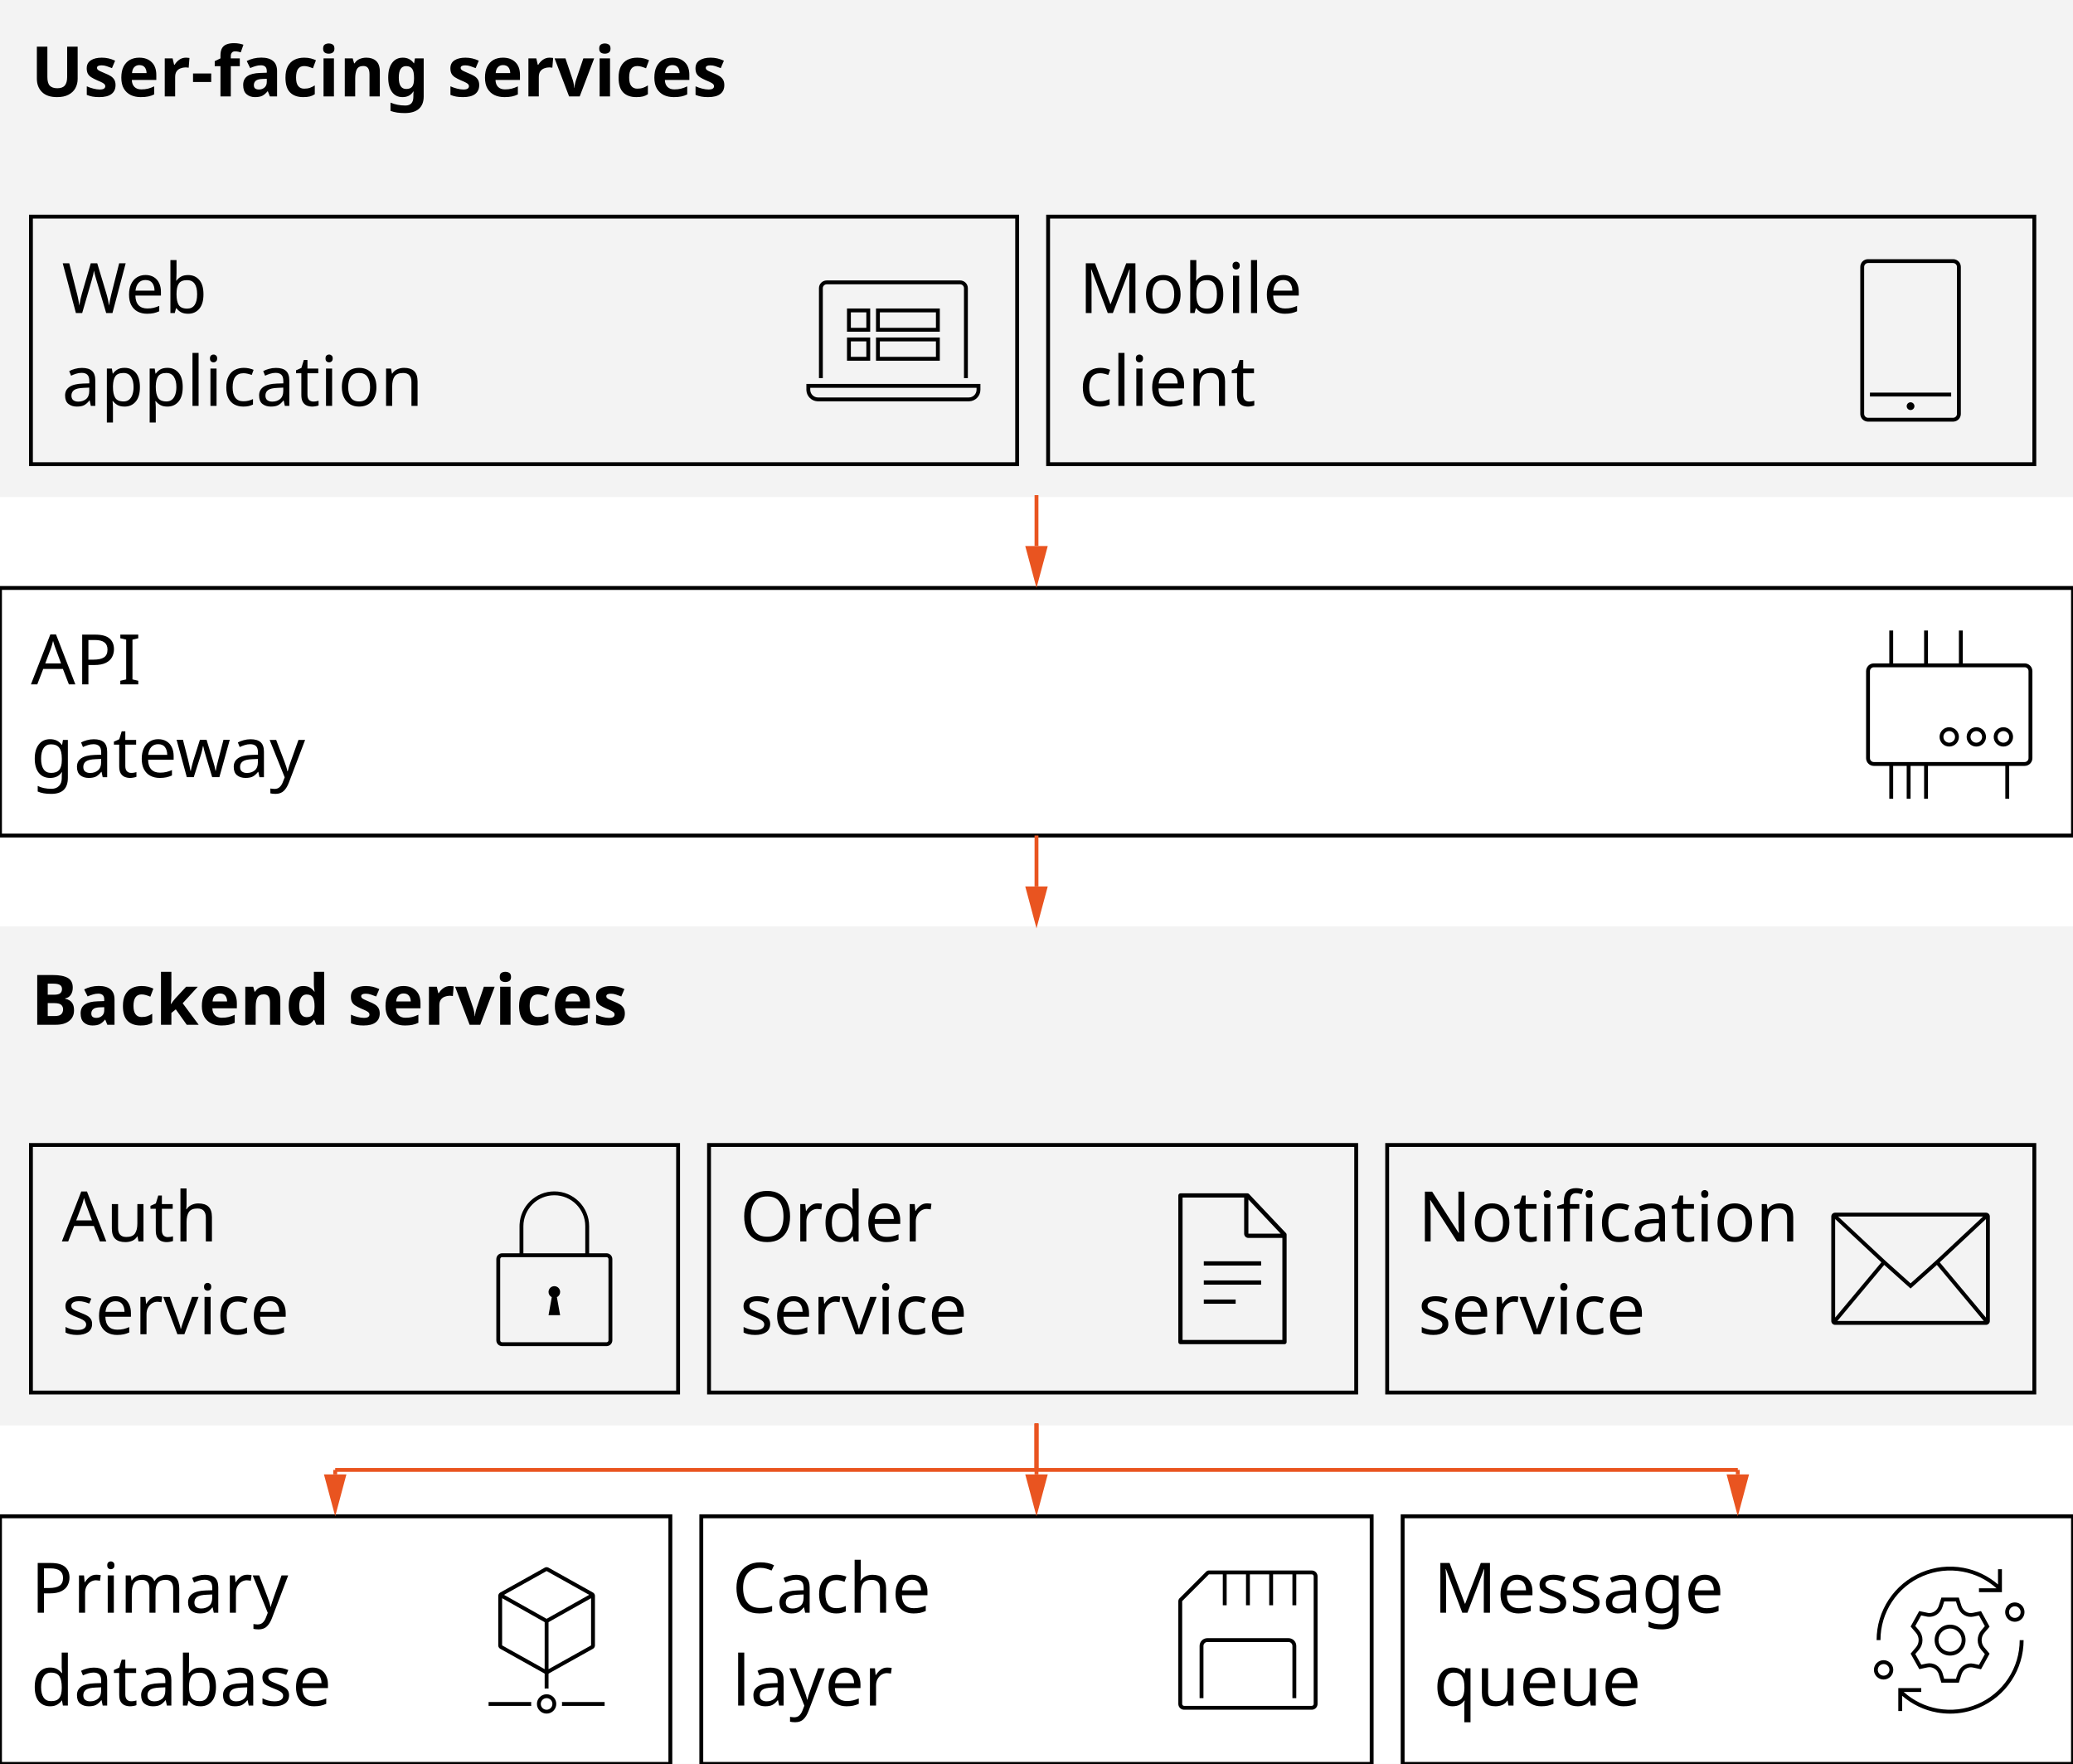
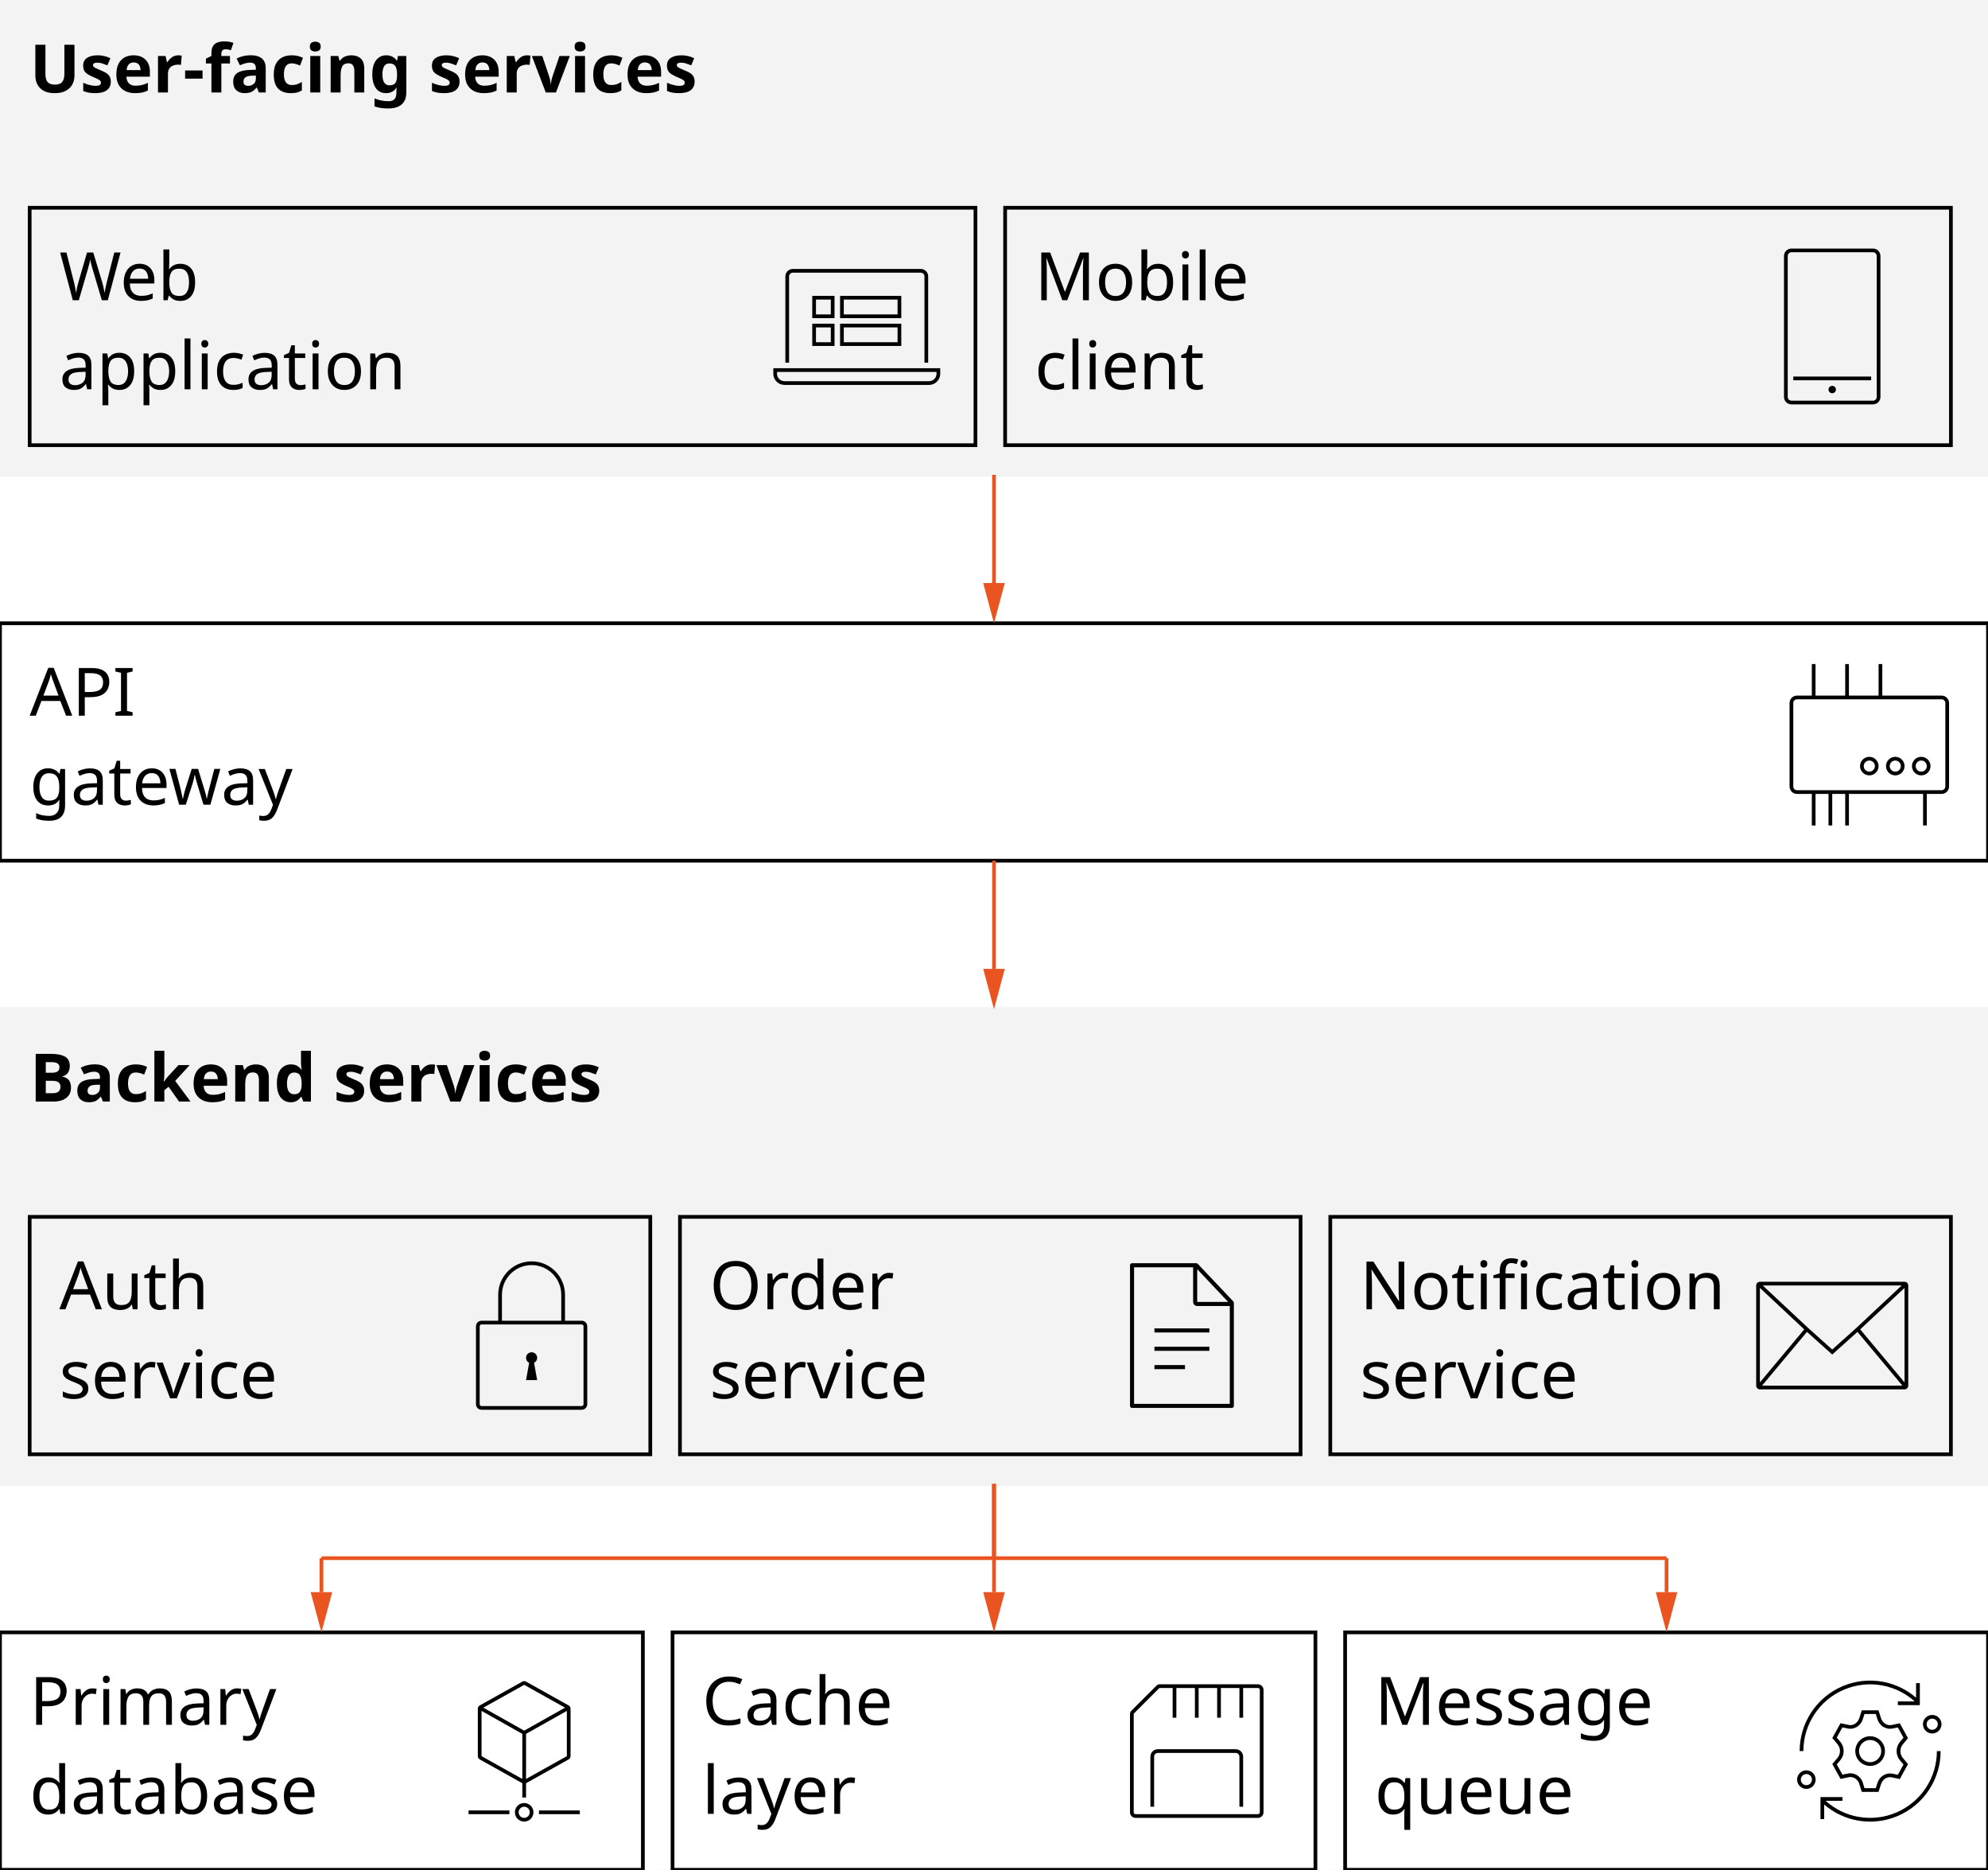
- <svg xmlns="http://www.w3.org/2000/svg" width="536" height="456" viewBox="0 0 536 456" xml:space="preserve">
-   <rect width="536" height="456" fill="#FFFFFF" />
+ <svg xmlns="http://www.w3.org/2000/svg" width="536" height="504" viewBox="0 0 536 504" xml:space="preserve">
+   <rect width="536" height="504" fill="#FFFFFF" />
  <g data-component-id="page">
-     <rect x="0" y="0" width="536" height="456" fill="transparent" stroke="none" stroke-width="0" stroke-miterlimit="10" />
+     <rect x="0" y="0" width="536" height="504" fill="transparent" stroke="none" stroke-width="0" stroke-miterlimit="10" />
    <g data-component-id="frontend">
      <rect x="0" y="0" width="536" height="128" fill="#F3F3F3" stroke="#F3F3F3" stroke-width="1" stroke-miterlimit="10" />
      <g data-component-id="frontend__heading">
        <rect x="8" y="8" width="518" height="48" fill="transparent" stroke="none" stroke-width="0" stroke-miterlimit="10" />
        <text font-family="Ubuntu Sans">
          <tspan x="8" y="24.92" font-size="18" font-weight="700" fill="#000000">User-facing services</tspan>
        </text>
      </g>
      <g data-component-id="frontend__body">
        <rect x="8" y="56" width="518" height="64" fill="transparent" stroke="none" stroke-width="0" stroke-miterlimit="10" />
        <g data-component-id="fe_web">
          <rect x="8" y="56" width="255" height="64" fill="transparent" stroke="#000000" stroke-width="1" stroke-miterlimit="10" />
          <text font-family="Ubuntu Sans">
            <tspan x="16" y="80.92" font-size="18" font-weight="400" fill="#000000">Web</tspan>
            <tspan x="16" y="104.92" font-size="18" font-weight="400" fill="#000000">application</tspan>
          </text>
          <g class="dg-icon" transform="translate(207 64)">
            <path fill-rule="evenodd" clip-rule="evenodd" d="M18 29.25H12V23.25H18V29.25ZM13 28.25H17V24.25H13V28.25Z" fill="#000000" />
            <path fill-rule="evenodd" clip-rule="evenodd" d="M36 21.75H19.5V15.75H36V21.75ZM20.5 20.75H35V16.75H20.5V20.75Z" fill="#000000" />
            <path fill-rule="evenodd" clip-rule="evenodd" d="M36 29.25H19.5V23.25H36V29.25ZM20.5 28.25H35V24.25H20.5V28.25Z" fill="#000000" />
            <path fill-rule="evenodd" clip-rule="evenodd" d="M18 21.75H12V15.75H18V21.75ZM13 20.75H17V16.75H13V20.75Z" fill="#000000" />
            <path fill-rule="evenodd" clip-rule="evenodd" d="M46.5 36.75C46.5 38.355 45.239 39.666 43.654 39.746L43.5 39.75H4.5L4.346 39.746C2.812 39.668 1.582 38.438 1.504 36.904L1.5 36.75V35.25H46.5V36.75ZM2.5 36.75C2.5 37.855 3.395 38.75 4.5 38.75H43.5C44.605 38.75 45.5 37.855 45.5 36.75V36.25H2.5V36.75Z" fill="#000000" />
            <path d="M41.25 8.5C42.355 8.5 43.25 9.395 43.25 10.5V33.75H42.25V10.5C42.25 9.948 41.802 9.5 41.25 9.5H6.75C6.198 9.5 5.75 9.948 5.75 10.5V33.75H4.75V10.5C4.75 9.395 5.645 8.5 6.75 8.5H41.25Z" fill="#000000" />
          </g>
        </g>
        <g data-component-id="fe_mobile">
          <rect x="271" y="56" width="255" height="64" fill="transparent" stroke="#000000" stroke-width="1" stroke-miterlimit="10" />
          <text font-family="Ubuntu Sans">
            <tspan x="279" y="80.92" font-size="18" font-weight="400" fill="#000000">Mobile</tspan>
            <tspan x="279" y="104.92" font-size="18" font-weight="400" fill="#000000">client</tspan>
          </text>
          <g class="dg-icon" transform="translate(470 64)">
            <path fill-rule="evenodd" clip-rule="evenodd" d="M35 3C36.105 3 37 3.895 37 5V43C37 44.036 36.213 44.887 35.204 44.989L35 45H13L12.796 44.989C11.854 44.894 11.106 44.146 11.011 43.204L11 43V5C11 3.895 11.895 3 13 3H35ZM13 4C12.448 4 12 4.448 12 5V43C12 43.552 12.448 44 13 44H35C35.552 44 36 43.552 36 43V5C36 4.448 35.552 4 35 4H13Z" fill="#000000" />
            <path d="M24 40C24.552 40 25 40.448 25 41C25 41.552 24.552 42 24 42C23.448 42 23 41.552 23 41C23 40.448 23.448 40 24 40Z" fill="#000000" />
            <path d="M34.5 38.5H13.5V37.5H34.5V38.5Z" fill="#000000" />
          </g>
        </g>
      </g>
    </g>
    <g data-component-id="gateway">
-       <rect x="0" y="152" width="536" height="64" fill="transparent" stroke="#000000" stroke-width="1" stroke-miterlimit="10" />
+       <rect x="0" y="168" width="536" height="64" fill="transparent" stroke="#000000" stroke-width="1" stroke-miterlimit="10" />
      <text font-family="Ubuntu Sans">
-         <tspan x="8" y="176.92" font-size="18" font-weight="400" fill="#000000">API</tspan>
-         <tspan x="8" y="200.92" font-size="18" font-weight="400" fill="#000000">gateway</tspan>
+         <tspan x="8" y="192.92" font-size="18" font-weight="400" fill="#000000">API</tspan>
+         <tspan x="8" y="216.92" font-size="18" font-weight="400" fill="#000000">gateway</tspan>
      </text>
-       <g class="dg-icon" transform="translate(480 160)">
+       <g class="dg-icon" transform="translate(480 176)">
        <path fill-rule="evenodd" clip-rule="evenodd" d="M38 28C39.381 28 40.5 29.119 40.5 30.5C40.5 31.881 39.381 33 38 33C36.619 33 35.5 31.881 35.5 30.5C35.5 29.119 36.619 28 38 28ZM38 29C37.172 29 36.5 29.672 36.5 30.5C36.5 31.328 37.172 32 38 32C38.828 32 39.5 31.328 39.5 30.5C39.5 29.672 38.828 29 38 29Z" fill="#000000" />
        <path fill-rule="evenodd" clip-rule="evenodd" d="M24 28C25.381 28 26.5 29.119 26.5 30.5C26.5 31.881 25.381 33 24 33C22.619 33 21.5 31.881 21.5 30.5C21.5 29.119 22.619 28 24 28ZM24 29C23.172 29 22.5 29.672 22.5 30.5C22.5 31.328 23.172 32 24 32C24.828 32 25.5 31.328 25.5 30.5C25.5 29.672 24.828 29 24 29Z" fill="#000000" />
        <path fill-rule="evenodd" clip-rule="evenodd" d="M31 28C32.381 28 33.5 29.119 33.5 30.5C33.5 31.881 32.381 33 31 33C29.619 33 28.5 31.881 28.5 30.5C28.5 29.119 29.619 28 31 28ZM31 29C30.172 29 29.5 29.672 29.5 30.5C29.5 31.328 30.172 32 31 32C31.828 32 32.5 31.328 32.5 30.5C32.5 29.672 31.828 29 31 29Z" fill="#000000" />
        <path fill-rule="evenodd" clip-rule="evenodd" d="M9.5 11.5H17.5V3H18.5V11.5H26.5V3H27.5V11.5H43.5C44.605 11.5 45.5 12.395 45.5 13.5V36C45.5 37.105 44.605 38 43.5 38H39.5V46.5H38.5V38H18.5V46.5H17.5V38H14V46.5H13V38H9.5V46.5H8.5V38H4.5C3.395 38 2.5 37.105 2.5 36V13.5C2.5 12.395 3.395 11.5 4.5 11.5H8.5V3H9.5V11.5ZM4.5 12.5C3.948 12.5 3.5 12.948 3.5 13.5V36C3.5 36.552 3.948 37 4.5 37H43.5C44.052 37 44.5 36.552 44.5 36V13.5C44.5 12.948 44.052 12.5 43.5 12.5H4.5Z" fill="#000000" />
      </g>
    </g>
    <g data-component-id="services">
-       <rect x="0" y="240" width="536" height="128" fill="#F3F3F3" stroke="#F3F3F3" stroke-width="1" stroke-miterlimit="10" />
+       <rect x="0" y="272" width="536" height="128" fill="#F3F3F3" stroke="#F3F3F3" stroke-width="1" stroke-miterlimit="10" />
      <g data-component-id="services__heading">
-         <rect x="8" y="248" width="518" height="48" fill="transparent" stroke="none" stroke-width="0" stroke-miterlimit="10" />
+         <rect x="8" y="280" width="518" height="48" fill="transparent" stroke="none" stroke-width="0" stroke-miterlimit="10" />
        <text font-family="Ubuntu Sans">
-           <tspan x="8" y="264.92" font-size="18" font-weight="700" fill="#000000">Backend services</tspan>
+           <tspan x="8" y="296.92" font-size="18" font-weight="700" fill="#000000">Backend services</tspan>
        </text>
      </g>
      <g data-component-id="services__body">
-         <rect x="8" y="296" width="518" height="64" fill="transparent" stroke="none" stroke-width="0" stroke-miterlimit="10" />
+         <rect x="8" y="328" width="518" height="64" fill="transparent" stroke="none" stroke-width="0" stroke-miterlimit="10" />
        <g data-component-id="svc_auth">
-           <rect x="8" y="296" width="167.33" height="64" fill="transparent" stroke="#000000" stroke-width="1" stroke-miterlimit="10" />
+           <rect x="8" y="328" width="167.33" height="64" fill="transparent" stroke="#000000" stroke-width="1" stroke-miterlimit="10" />
          <text font-family="Ubuntu Sans">
-             <tspan x="16" y="320.92" font-size="18" font-weight="400" fill="#000000">Auth</tspan>
-             <tspan x="16" y="344.92" font-size="18" font-weight="400" fill="#000000">service</tspan>
+             <tspan x="16" y="352.92" font-size="18" font-weight="400" fill="#000000">Auth</tspan>
+             <tspan x="16" y="376.92" font-size="18" font-weight="400" fill="#000000">service</tspan>
          </text>
-           <g class="dg-icon" transform="translate(119.33 304)">
+           <g class="dg-icon" transform="translate(119.33 336)">
            <path d="M24 28.5C24.828 28.5 25.5 29.172 25.5 30C25.5 30.591 25.157 31.099 24.661 31.344L25.5 36H22.5L23.338 31.344C22.842 31.099 22.5 30.59 22.5 30C22.5 29.172 23.172 28.5 24 28.5Z" fill="#000000" />
            <path fill-rule="evenodd" clip-rule="evenodd" d="M24 4C28.971 4 33 8.029 33 13V20H37.5L37.653 20.008C38.41 20.085 39 20.723 39 21.5V42.5C39 43.277 38.41 43.915 37.653 43.992L37.5 44H10.5C9.672 44 9 43.328 9 42.5V21.5C9 20.672 9.672 20 10.5 20H15V13L15.012 12.537C15.253 7.782 19.185 4 24 4ZM10.5 21C10.224 21 10 21.224 10 21.5V42.5C10 42.776 10.224 43 10.5 43H37.5C37.776 43 38 42.776 38 42.5V21.5C38 21.224 37.776 21 37.5 21H10.5ZM24 5C19.582 5 16 8.582 16 13V20H32V13C32 8.582 28.418 5 24 5Z" fill="#000000" />
          </g>
        </g>
        <g data-component-id="svc_order">
-           <rect x="183.33" y="296" width="167.33" height="64" fill="transparent" stroke="#000000" stroke-width="1" stroke-miterlimit="10" />
+           <rect x="183.33" y="328" width="167.33" height="64" fill="transparent" stroke="#000000" stroke-width="1" stroke-miterlimit="10" />
          <text font-family="Ubuntu Sans">
-             <tspan x="191.33" y="320.92" font-size="18" font-weight="400" fill="#000000">Order</tspan>
-             <tspan x="191.33" y="344.92" font-size="18" font-weight="400" fill="#000000">service</tspan>
+             <tspan x="191.33" y="352.92" font-size="18" font-weight="400" fill="#000000">Order</tspan>
+             <tspan x="191.33" y="376.92" font-size="18" font-weight="400" fill="#000000">service</tspan>
          </text>
-           <g class="dg-icon" transform="translate(294.67 304)">
+           <g class="dg-icon" transform="translate(294.67 336)">
            <path d="M24.823 33.049H16.588V31.951H24.823V33.049Z" fill="#000000" />
            <path d="M31.411 28.107H16.588V27.01H31.411V28.107Z" fill="#000000" />
            <path d="M31.411 23.166H16.588V22.068H31.411V23.166Z" fill="#000000" />
            <path fill-rule="evenodd" clip-rule="evenodd" d="M27.881 4.5C28.032 4.5 28.177 4.562 28.28 4.672L37.85 14.795C37.946 14.897 38 15.032 38 15.172V42.951L37.989 43.062C37.945 43.276 37.776 43.445 37.562 43.489L37.451 43.5H10.549C10.284 43.5 10.062 43.312 10.011 43.062L10 42.951V5.049C10 4.746 10.246 4.5 10.549 4.5H27.881ZM11.098 42.402H36.902V16.029H28.117C27.511 16.029 27.02 15.537 27.02 14.931V5.598H11.098V42.402ZM28.117 14.931H36.467L28.117 6.098V14.931Z" fill="#000000" />
          </g>
        </g>
        <g data-component-id="svc_notify">
-           <rect x="358.67" y="296" width="167.33" height="64" fill="transparent" stroke="#000000" stroke-width="1" stroke-miterlimit="10" />
+           <rect x="358.67" y="328" width="167.33" height="64" fill="transparent" stroke="#000000" stroke-width="1" stroke-miterlimit="10" />
          <text font-family="Ubuntu Sans">
-             <tspan x="366.67" y="320.92" font-size="18" font-weight="400" fill="#000000">Notification</tspan>
-             <tspan x="366.67" y="344.92" font-size="18" font-weight="400" fill="#000000">service</tspan>
+             <tspan x="366.67" y="352.92" font-size="18" font-weight="400" fill="#000000">Notification</tspan>
+             <tspan x="366.67" y="376.92" font-size="18" font-weight="400" fill="#000000">service</tspan>
          </text>
-           <g class="dg-icon" transform="translate(470 304)">
+           <g class="dg-icon" transform="translate(470 336)">
            <path fill-rule="evenodd" clip-rule="evenodd" d="M44.5 37.5C44.5 38.052 44.052 38.5 43.5 38.5H4.5C3.948 38.5 3.5 38.052 3.5 37.5V10.5C3.5 9.948 3.948 9.5 4.5 9.5H43.5C44.052 9.5 44.5 9.948 44.5 10.5V37.5ZM24.334 28.811L24 29.11L17.194 23.01L5.071 37.5H42.929L30.805 23.01L24.334 28.811ZM4.5 36.622L16.455 22.334L4.5 11.152V36.622ZM31.544 22.334L43.5 36.622V11.152L31.544 22.334ZM17.476 21.92L24 27.767L30.523 21.92L42.733 10.5H5.267L17.476 21.92Z" fill="#000000" />
          </g>
        </g>
      </g>
    </g>
    <g data-component-id="row3">
-       <rect x="0" y="392" width="536" height="64" fill="transparent" stroke="none" stroke-width="0" stroke-miterlimit="10" />
+       <rect x="0" y="440" width="536" height="64" fill="transparent" stroke="none" stroke-width="0" stroke-miterlimit="10" />
      <g data-component-id="database">
-         <rect x="0" y="392" width="173.33" height="64" fill="transparent" stroke="#000000" stroke-width="1" stroke-miterlimit="10" />
+         <rect x="0" y="440" width="173.33" height="64" fill="transparent" stroke="#000000" stroke-width="1" stroke-miterlimit="10" />
        <text font-family="Ubuntu Sans">
-           <tspan x="8" y="416.92" font-size="18" font-weight="400" fill="#000000">Primary</tspan>
-           <tspan x="8" y="440.92" font-size="18" font-weight="400" fill="#000000">database</tspan>
+           <tspan x="8" y="464.92" font-size="18" font-weight="400" fill="#000000">Primary</tspan>
+           <tspan x="8" y="488.92" font-size="18" font-weight="400" fill="#000000">database</tspan>
        </text>
-         <g class="dg-icon" transform="translate(117.33 400)">
+         <g class="dg-icon" transform="translate(117.33 448)">
          <path fill-rule="evenodd" clip-rule="evenodd" d="M35.988 11.699C36.304 11.876 36.5 12.21 36.5 12.572V25.369C36.5 25.732 36.304 26.066 35.988 26.242L24 32.941L12.012 26.242C11.696 26.066 11.5 25.732 11.5 25.369V12.572C11.5 12.21 11.696 11.876 12.012 11.699L23.512 5.273C23.815 5.103 24.185 5.103 24.488 5.273L35.988 11.699ZM12.5 25.368L23.5 31.515V19.361L12.5 13.166V25.368ZM24.5 19.361V31.515L35.5 25.368V13.167L24.5 19.361ZM12.992 12.297L24 18.494L35.007 12.297L24 6.146L12.992 12.297Z" fill="#000000" />
          <path d="M20.032 40C20.012 40.164 20 40.331 20 40.5C20 40.669 20.012 40.836 20.032 41H9V40H20.032Z" fill="#000000" />
          <path d="M39 40V41H27.968C27.988 40.836 28 40.669 28 40.5C28 40.331 27.988 40.164 27.968 40H39Z" fill="#000000" />
          <path d="M24.5 36.531C24.336 36.511 24.169 36.5 24 36.5C23.831 36.5 23.664 36.511 23.5 36.531V32H24.5V36.531Z" fill="#000000" />
          <path fill-rule="evenodd" clip-rule="evenodd" d="M24 38C25.381 38 26.5 39.119 26.5 40.5C26.5 41.881 25.381 43 24 43C22.619 43 21.5 41.881 21.5 40.5C21.5 39.119 22.619 38 24 38ZM24 39C23.172 39 22.5 39.672 22.5 40.5C22.5 41.328 23.172 42 24 42C24.828 42 25.5 41.328 25.5 40.5C25.5 39.672 24.828 39 24 39Z" fill="#000000" />
        </g>
      </g>
      <g data-component-id="cache">
-         <rect x="181.33" y="392" width="173.33" height="64" fill="transparent" stroke="#000000" stroke-width="1" stroke-miterlimit="10" />
+         <rect x="181.33" y="440" width="173.33" height="64" fill="transparent" stroke="#000000" stroke-width="1" stroke-miterlimit="10" />
        <text font-family="Ubuntu Sans">
-           <tspan x="189.33" y="416.92" font-size="18" font-weight="400" fill="#000000">Cache</tspan>
-           <tspan x="189.33" y="440.92" font-size="18" font-weight="400" fill="#000000">layer</tspan>
+           <tspan x="189.33" y="464.92" font-size="18" font-weight="400" fill="#000000">Cache</tspan>
+           <tspan x="189.33" y="488.92" font-size="18" font-weight="400" fill="#000000">layer</tspan>
        </text>
-         <g class="dg-icon" transform="translate(298.67 400)">
+         <g class="dg-icon" transform="translate(298.67 448)">
          <path d="M34.5 23.5C35.605 23.5 36.5 24.395 36.5 25.5V39H35.5V25.5C35.5 24.948 35.052 24.5 34.5 24.5H13.5C12.948 24.5 12.5 24.948 12.5 25.5V39H11.5V25.5C11.5 24.395 12.395 23.5 13.5 23.5H34.5Z" fill="#000000" />
          <path fill-rule="evenodd" clip-rule="evenodd" d="M40.5 6C41.328 6 42 6.672 42 7.5V40.5C42 41.328 41.328 42 40.5 42H7.5C6.672 42 6 41.328 6 40.5V13.914C6 13.682 6.081 13.458 6.227 13.28L6.293 13.207L13.207 6.293C13.395 6.105 13.649 6 13.914 6H40.5ZM7 13.914V40.5C7 40.776 7.224 41 7.5 41H40.5C40.776 41 41 40.776 41 40.5V7.5C41 7.224 40.776 7 40.5 7H36.5V15H35.5V7H30.5V15H29.5V7H24.5V15H23.5V7H18.5V15H17.5V7H13.914L7 13.914Z" fill="#000000" />
        </g>
      </g>
      <g data-component-id="queue">
-         <rect x="362.67" y="392" width="173.33" height="64" fill="transparent" stroke="#000000" stroke-width="1" stroke-miterlimit="10" />
+         <rect x="362.67" y="440" width="173.33" height="64" fill="transparent" stroke="#000000" stroke-width="1" stroke-miterlimit="10" />
        <text font-family="Ubuntu Sans">
-           <tspan x="370.67" y="416.92" font-size="18" font-weight="400" fill="#000000">Message</tspan>
-           <tspan x="370.67" y="440.92" font-size="18" font-weight="400" fill="#000000">queue</tspan>
+           <tspan x="370.67" y="464.92" font-size="18" font-weight="400" fill="#000000">Message</tspan>
+           <tspan x="370.67" y="488.92" font-size="18" font-weight="400" fill="#000000">queue</tspan>
        </text>
-         <g class="dg-icon" transform="translate(480 400)">
+         <g class="dg-icon" transform="translate(480 448)">
          <path d="M42.22 24C42.22 27.54 41.19 30.96 39.25 33.91C37.3 36.86 34.56 39.15 31.31 40.55C28.06 41.94 24.51 42.34 21.03 41.72C17.73 41.13 14.7 39.63 12.22 37.4H16.76V36.4H10.83V42.33H11.83V38.4C14.4 40.62 17.49 42.11 20.85 42.71C21.97 42.91 23.11 43.01 24.24 43.01C26.79 43.01 29.33 42.49 31.71 41.47C35.14 40 38.04 37.58 40.09 34.47C42.14 31.36 43.23 27.74 43.23 24.01H42.23L42.22 24Z" fill="#000000" />
          <path d="M36.61 5.68V9.61C34.05 7.41 30.97 5.92 27.64 5.31C23.97 4.64 20.21 5.06 16.77 6.52C13.33 7.99 10.43 10.41 8.37 13.52C6.31 16.64 5.22 20.27 5.22 24H6.22C6.22 20.46 7.25 17.03 9.2 14.08C11.15 11.13 13.9 8.83 17.16 7.45C20.42 6.07 23.98 5.66 27.46 6.3C30.74 6.9 33.76 8.39 36.23 10.61H31.69V11.61H37.62V5.68H36.62H36.61Z" fill="#000000" />
          <path d="M40.96 19.26C39.58 19.26 38.46 18.14 38.46 16.76C38.46 15.38 39.58 14.26 40.96 14.26C42.34 14.26 43.46 15.38 43.46 16.76C43.46 18.14 42.34 19.26 40.96 19.26ZM40.96 15.26C40.13 15.26 39.46 15.93 39.46 16.76C39.46 17.59 40.13 18.26 40.96 18.26C41.79 18.26 42.46 17.59 42.46 16.76C42.46 15.93 41.79 15.26 40.96 15.26Z" fill="#000000" />
          <path d="M7.03 34.19C5.65 34.19 4.53 33.07 4.53 31.69C4.53 30.31 5.65 29.19 7.03 29.19C8.41 29.19 9.53 30.31 9.53 31.69C9.53 33.07 8.41 34.19 7.03 34.19ZM7.03 30.19C6.2 30.19 5.53 30.86 5.53 31.69C5.53 32.52 6.2 33.19 7.03 33.19C7.86 33.19 8.53 32.52 8.53 31.69C8.53 30.86 7.86 30.19 7.03 30.19Z" fill="#000000" />
          <path d="M26.47 35H21.96L21.23 32.62C21.02 32.11 20.63 31.65 20.16 31.36C19.62 31.03 18.99 30.92 18.39 31.05L16.26 31.51L14.02 27.5L15.42 25.84C15.85 25.33 16.09 24.67 16.09 23.99C16.09 23.31 15.85 22.65 15.42 22.14L14.02 20.49L16.23 16.49L18.61 16.99C19.13 17.05 19.66 16.93 20.13 16.64C20.66 16.31 21.07 15.8 21.28 15.18L21.97 13.01H26.48L27.15 15.13C27.35 15.77 27.77 16.31 28.32 16.65C28.86 16.98 29.49 17.09 30.09 16.96L32.22 16.5L34.43 20.53L33.04 22.18C32.61 22.69 32.38 23.34 32.38 24.02C32.38 24.7 32.62 25.36 33.04 25.86L34.43 27.51L32.22 31.54L30.09 31.08C29.48 30.95 28.85 31.06 28.32 31.39C27.77 31.73 27.36 32.26 27.16 32.91L26.48 35.01L26.47 35ZM22.7 34H25.74L26.19 32.6C26.46 31.73 27.03 30.99 27.79 30.53C28.55 30.07 29.44 29.92 30.29 30.1L31.69 30.4L33.21 27.62L32.26 26.5C31.68 25.81 31.36 24.93 31.36 24.01C31.36 23.09 31.68 22.21 32.26 21.52L33.21 20.39L31.69 17.62L30.29 17.92C29.43 18.1 28.54 17.95 27.79 17.49C27.03 17.03 26.46 16.29 26.19 15.42L25.74 14H22.7L22.25 15.41C21.98 16.28 21.41 17.02 20.65 17.48C19.99 17.88 19.22 18.05 18.47 17.96L18.17 17.91L16.74 17.61L15.22 20.36L16.17 21.48C16.75 22.17 17.08 23.06 17.08 23.98C17.08 24.9 16.77 25.75 16.21 26.43L16.17 26.48L15.22 27.6L16.77 30.36L18.17 30.06C19.02 29.88 19.92 30.03 20.67 30.49C21.32 30.89 21.85 31.51 22.15 32.24L22.26 32.54L22.69 33.99L22.7 34Z" fill="#000000" />
          <path d="M24.22 28C22.01 28 20.22 26.21 20.22 24C20.22 21.79 22.01 20 24.22 20C26.43 20 28.22 21.79 28.22 24C28.22 26.21 26.43 28 24.22 28ZM24.22 21C22.57 21 21.22 22.35 21.22 24C21.22 25.65 22.57 27 24.22 27C25.87 27 27.22 25.65 27.22 24C27.22 22.35 25.87 21 24.22 21Z" fill="#000000" />
        </g>
      </g>
    </g>
  </g>
  <g data-component-id="frontend-&gt;gateway">
-     <line x1="268" y1="128" x2="268" y2="141.16" fill="none" stroke="#E95420" stroke-width="1" stroke-miterlimit="10" />
-     <polygon points="265.09,141.16 268,152 270.91,141.16" fill="#E95420" />
+     <line x1="268" y1="128" x2="268" y2="157.16" fill="none" stroke="#E95420" stroke-width="1" stroke-miterlimit="10" />
+     <polygon points="265.09,157.16 268,168 270.91,157.16" fill="#E95420" />
  </g>
  <g data-component-id="gateway-&gt;services">
-     <line x1="268" y1="216" x2="268" y2="229.16" fill="none" stroke="#E95420" stroke-width="1" stroke-miterlimit="10" />
-     <polygon points="265.09,229.16 268,240 270.91,229.16" fill="#E95420" />
+     <line x1="268" y1="232" x2="268" y2="261.16" fill="none" stroke="#E95420" stroke-width="1" stroke-miterlimit="10" />
+     <polygon points="265.09,261.16 268,272 270.91,261.16" fill="#E95420" />
  </g>
  <g data-component-id="services-&gt;database">
-     <line x1="268" y1="368" x2="268" y2="380" fill="none" stroke="#E95420" stroke-width="1" stroke-miterlimit="10" />
-     <line x1="268" y1="380" x2="86.67" y2="380" fill="none" stroke="#E95420" stroke-width="1" stroke-miterlimit="10" />
-     <line x1="86.67" y1="380" x2="86.67" y2="381.16" fill="none" stroke="#E95420" stroke-width="1" stroke-miterlimit="10" />
-     <polygon points="83.76,381.16 86.67,392 89.57,381.16" fill="#E95420" />
+     <line x1="268" y1="400" x2="268" y2="420" fill="none" stroke="#E95420" stroke-width="1" stroke-miterlimit="10" />
+     <line x1="268" y1="420" x2="86.67" y2="420" fill="none" stroke="#E95420" stroke-width="1" stroke-miterlimit="10" />
+     <line x1="86.67" y1="420" x2="86.67" y2="429.16" fill="none" stroke="#E95420" stroke-width="1" stroke-miterlimit="10" />
+     <polygon points="83.76,429.16 86.67,440 89.57,429.16" fill="#E95420" />
  </g>
  <g data-component-id="services-&gt;cache">
-     <line x1="268" y1="368" x2="268" y2="381.16" fill="none" stroke="#E95420" stroke-width="1" stroke-miterlimit="10" />
-     <polygon points="265.09,381.16 268,392 270.91,381.16" fill="#E95420" />
+     <line x1="268" y1="400" x2="268" y2="429.16" fill="none" stroke="#E95420" stroke-width="1" stroke-miterlimit="10" />
+     <polygon points="265.09,429.16 268,440 270.91,429.16" fill="#E95420" />
  </g>
  <g data-component-id="services-&gt;queue">
-     <line x1="268" y1="368" x2="268" y2="380" fill="none" stroke="#E95420" stroke-width="1" stroke-miterlimit="10" />
-     <line x1="268" y1="380" x2="449.33" y2="380" fill="none" stroke="#E95420" stroke-width="1" stroke-miterlimit="10" />
-     <line x1="449.33" y1="380" x2="449.33" y2="381.16" fill="none" stroke="#E95420" stroke-width="1" stroke-miterlimit="10" />
-     <polygon points="446.43,381.16 449.33,392 452.24,381.16" fill="#E95420" />
+     <line x1="268" y1="400" x2="268" y2="420" fill="none" stroke="#E95420" stroke-width="1" stroke-miterlimit="10" />
+     <line x1="268" y1="420" x2="449.33" y2="420" fill="none" stroke="#E95420" stroke-width="1" stroke-miterlimit="10" />
+     <line x1="449.33" y1="420" x2="449.33" y2="429.16" fill="none" stroke="#E95420" stroke-width="1" stroke-miterlimit="10" />
+     <polygon points="446.43,429.16 449.33,440 452.24,429.16" fill="#E95420" />
  </g>
</svg>
